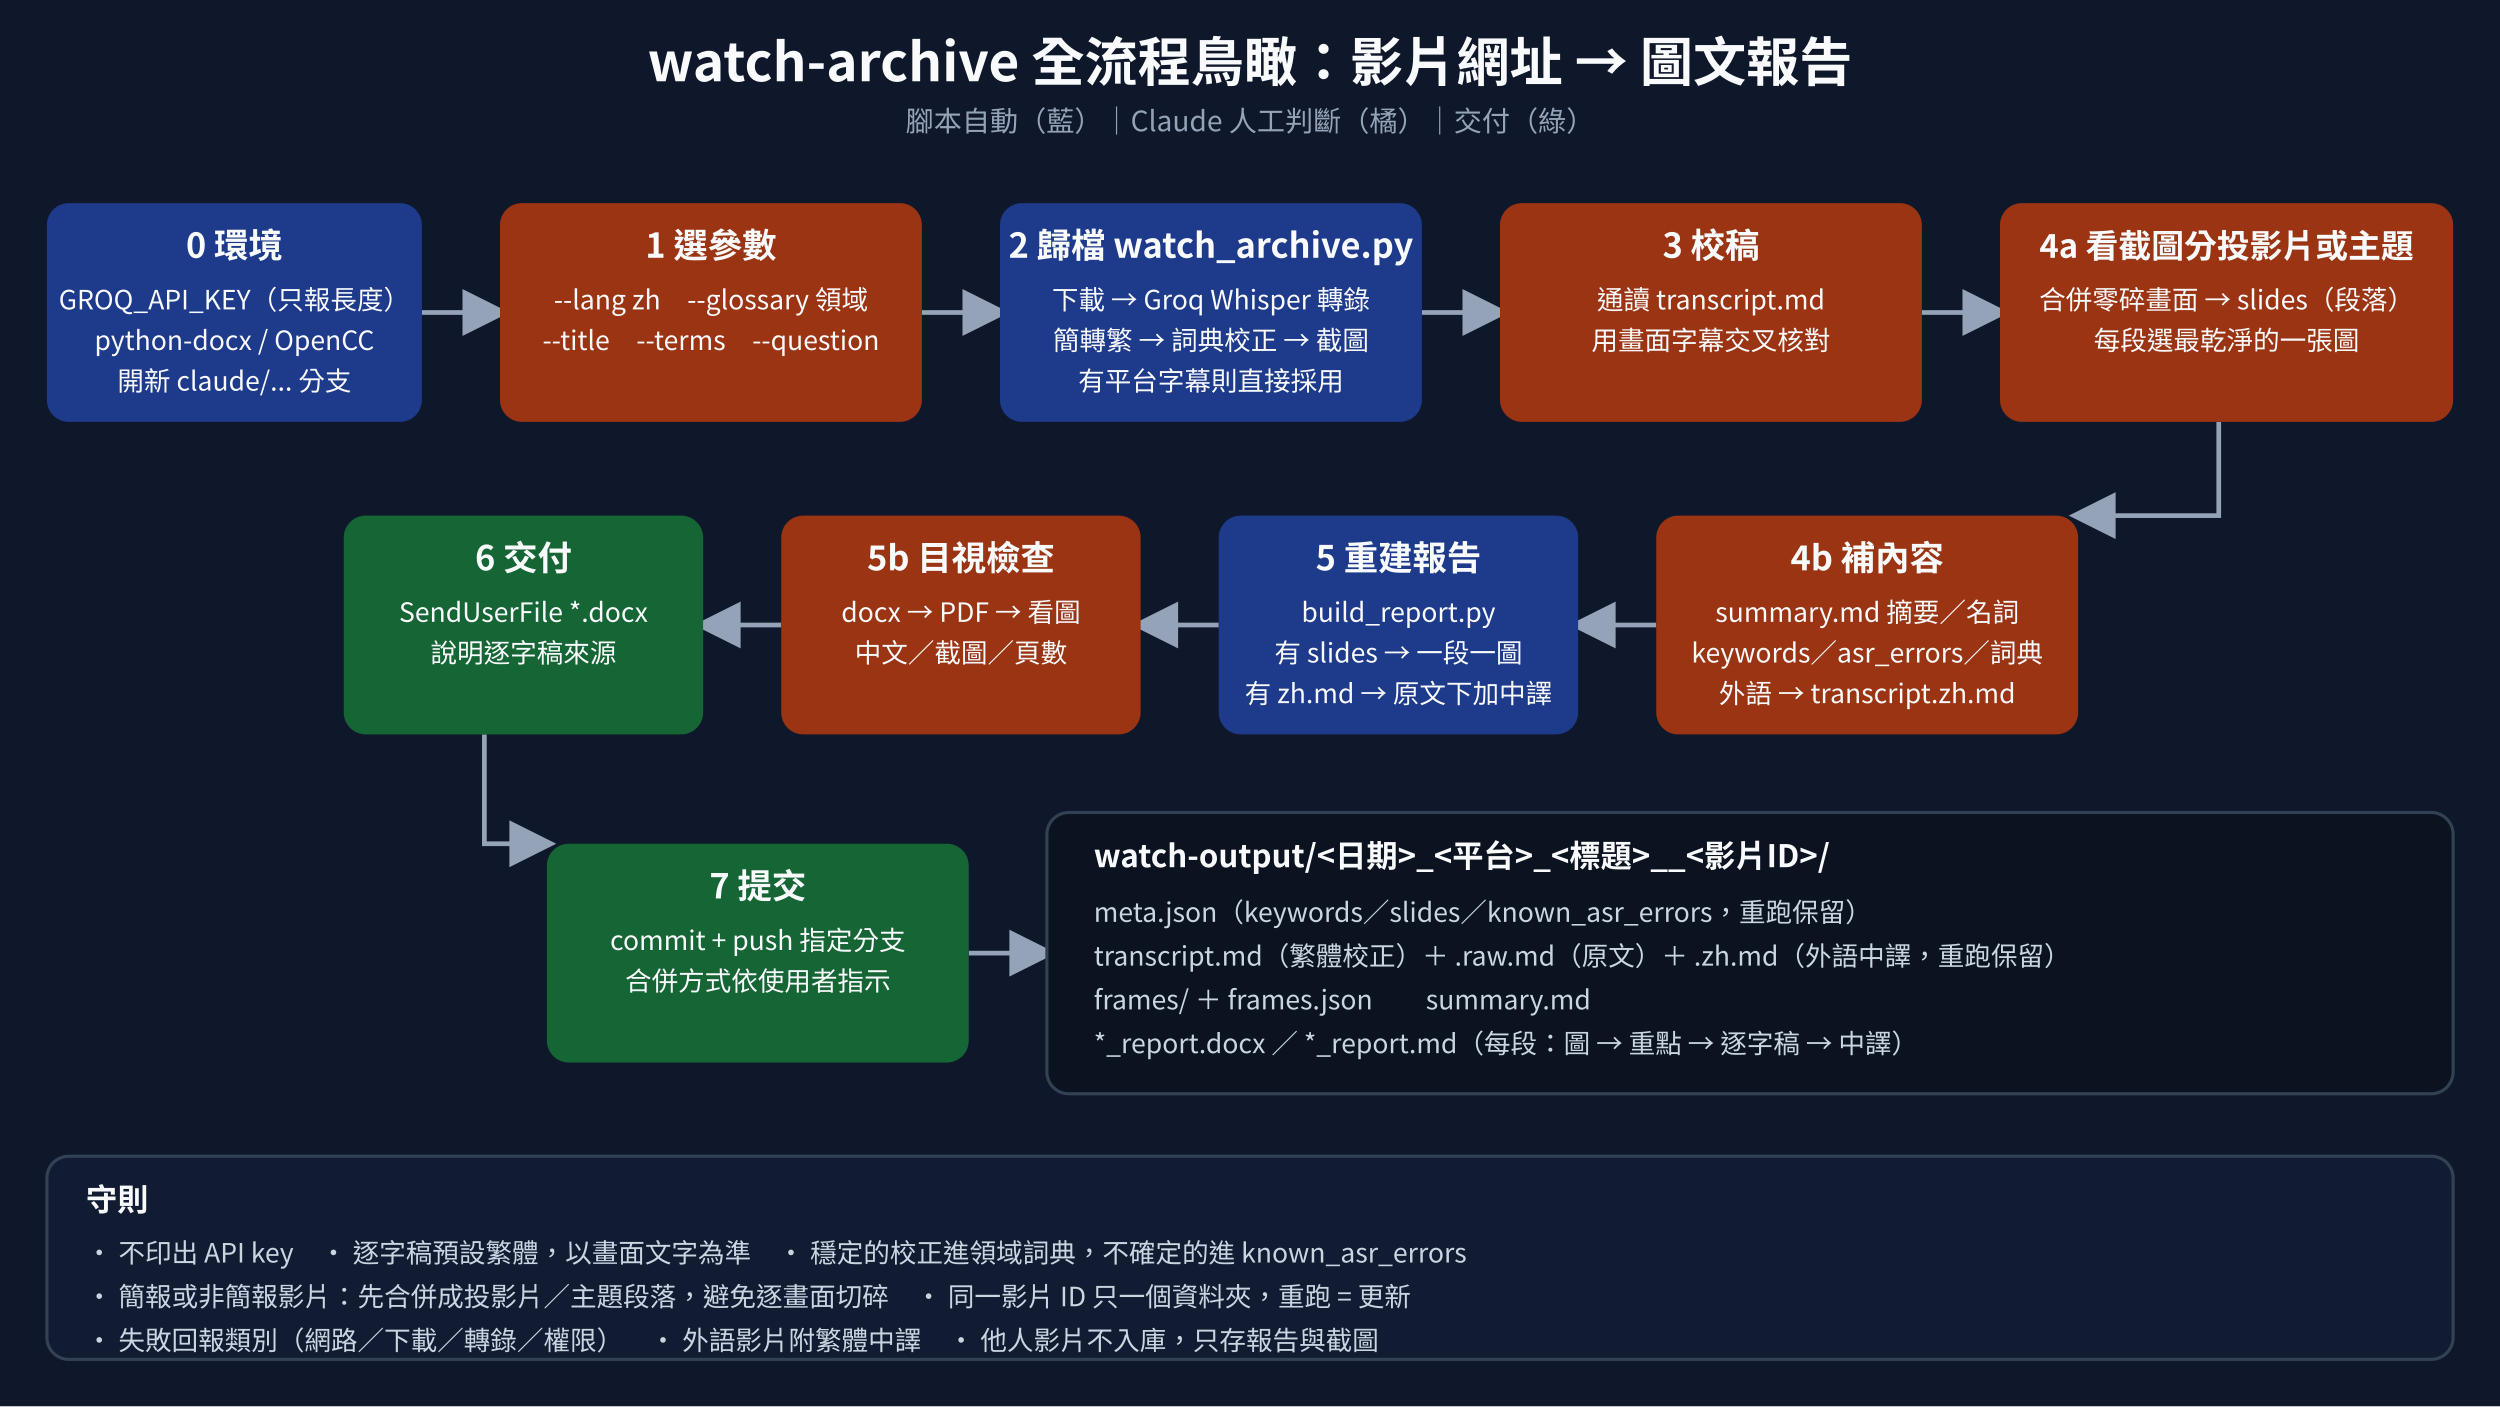
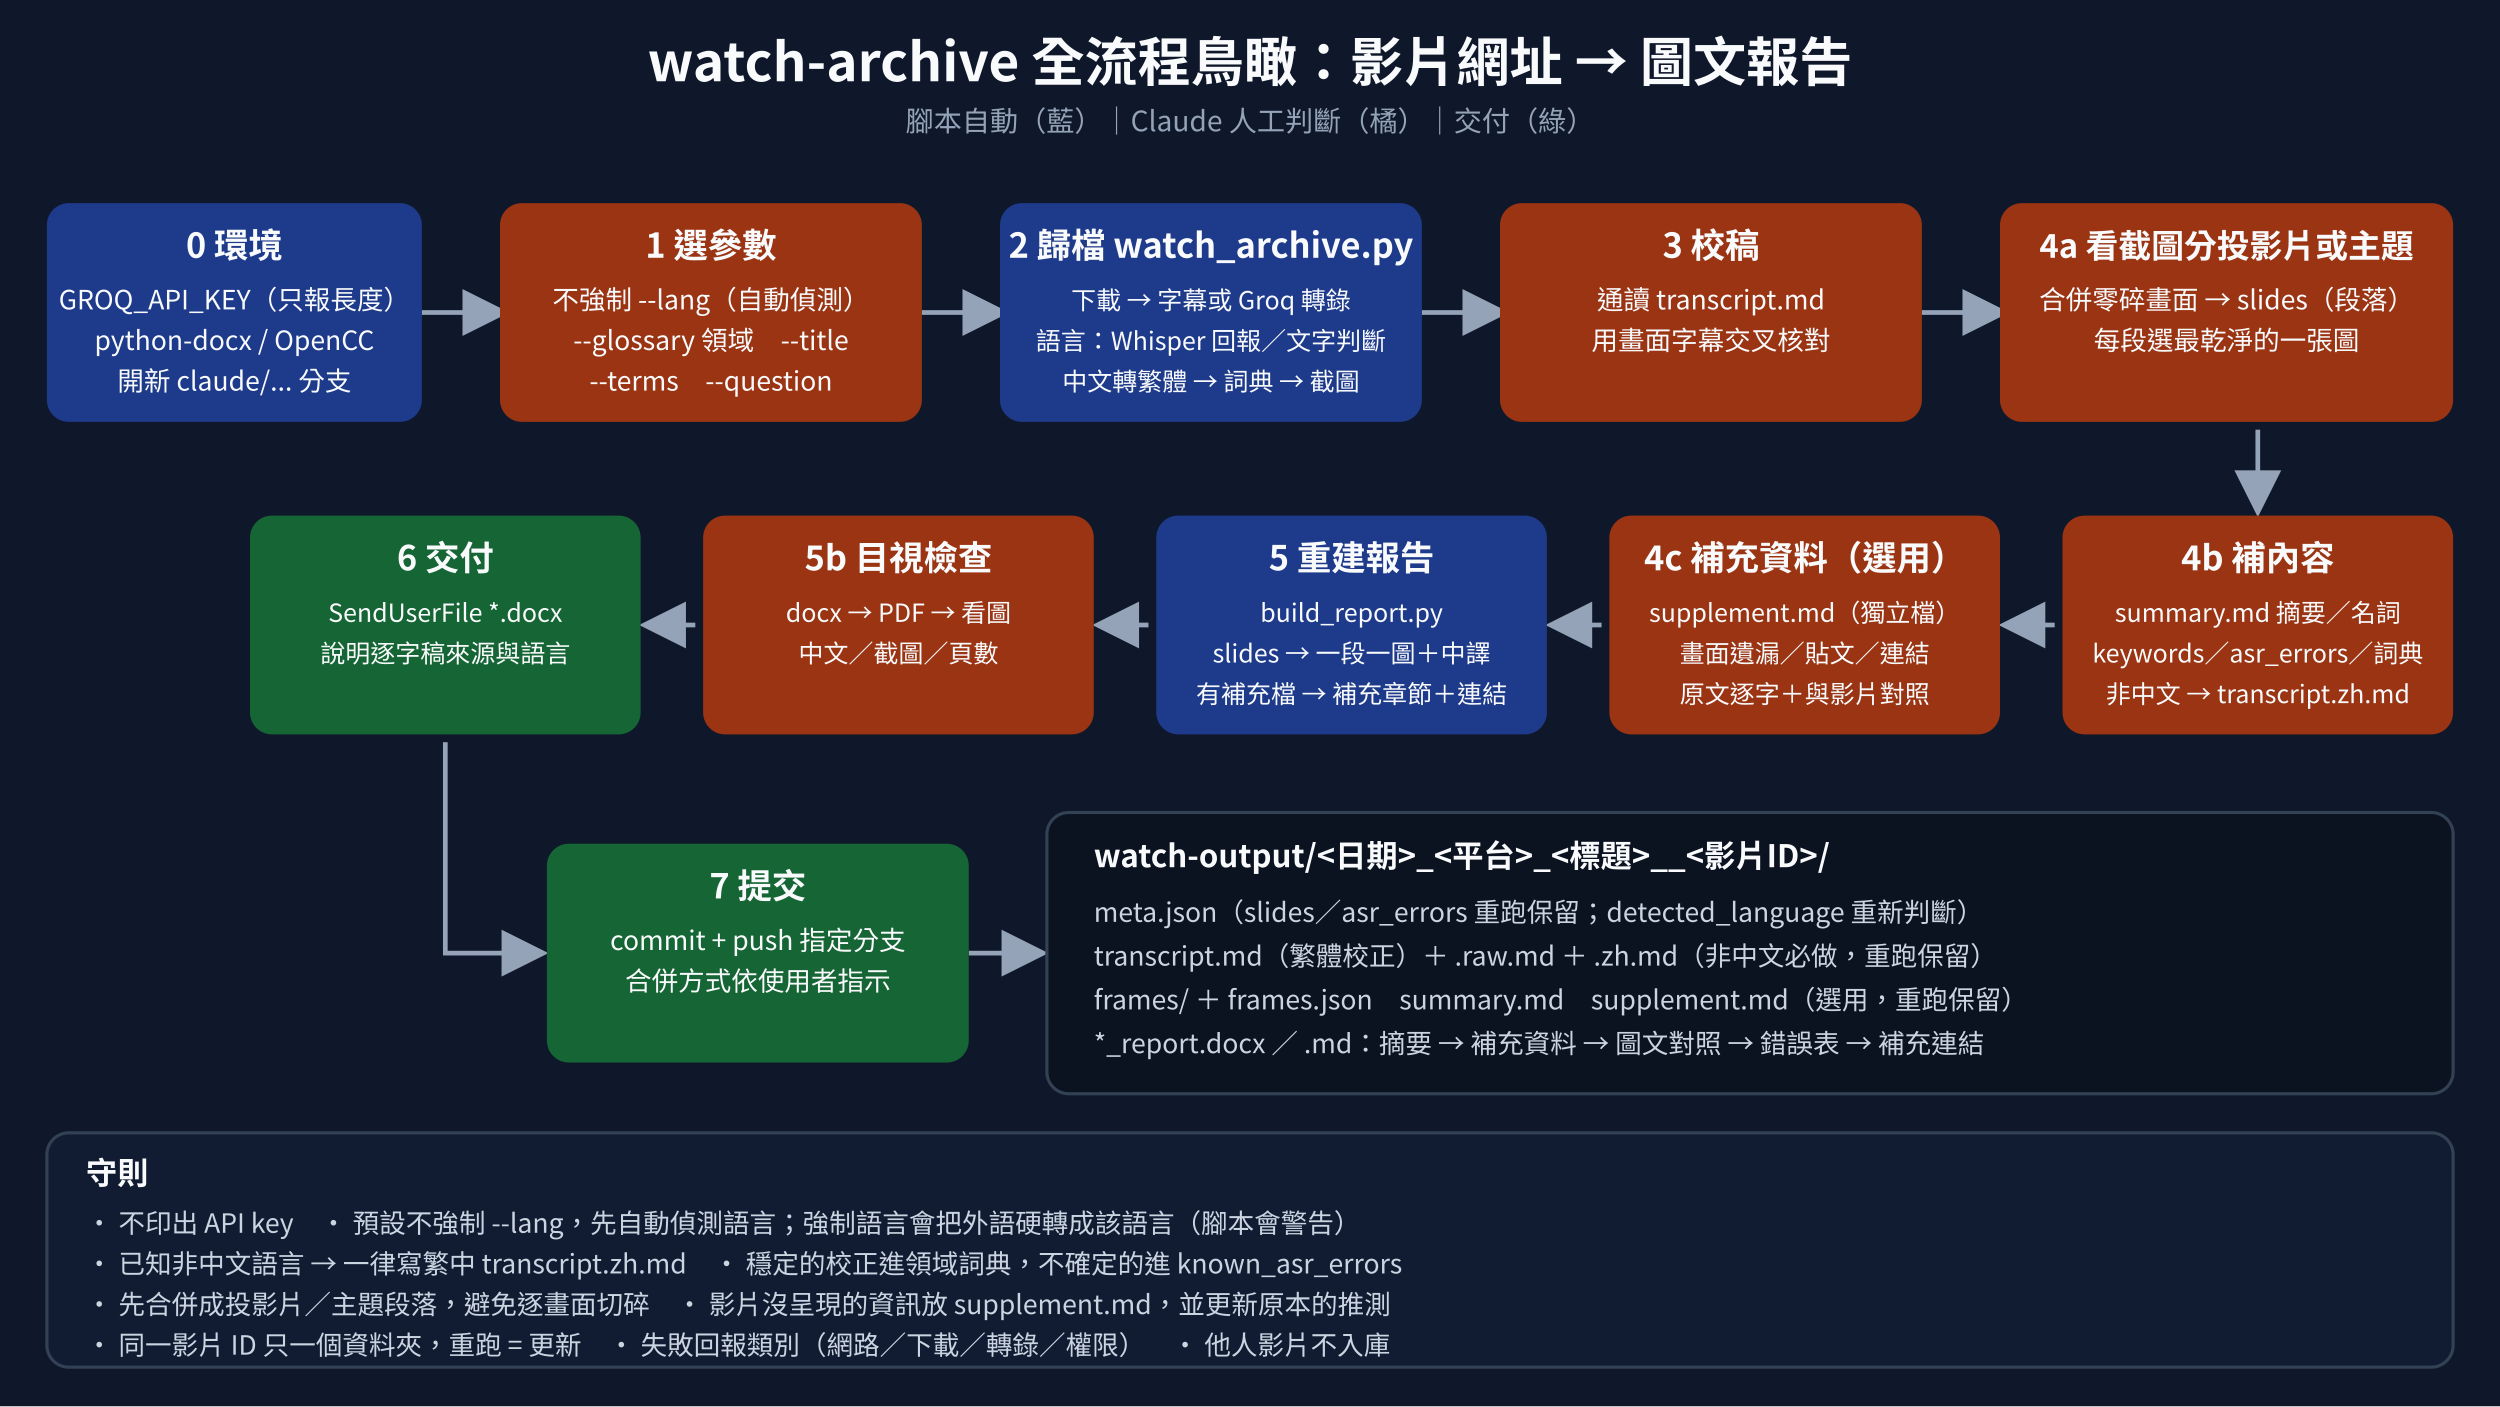
<svg xmlns="http://www.w3.org/2000/svg" viewBox="0 0 1600 900" width="1600" height="900" font-family="'WenQuanYi Zen Hei','Noto Sans CJK TC','Microsoft JhengHei',sans-serif">
  <rect width="1600" height="900" fill="#0f172a" />
  <text x="800" y="52" text-anchor="middle" font-size="34" font-weight="bold" fill="#f8fafc">watch-archive 全流程鳥瞰：影片網址 → 圖文報告</text>
  <text x="800" y="84" text-anchor="middle" font-size="18" fill="#94a3b8">腳本自動（藍）｜Claude 人工判斷（橘）｜交付（綠）</text>
  <defs>
    <marker id="a" markerWidth="10" markerHeight="10" refX="8" refY="5" orient="auto">
      <path d="M0,0 L10,5 L0,10 z" fill="#94a3b8" />
    </marker>
  </defs>
  <g stroke="#94a3b8" stroke-width="3" fill="none" marker-end="url(#a)">
    <path d="M270,200 H320" />
    <path d="M590,200 H640" />
    <path d="M910,200 H960" />
    <path d="M1230,200 H1280" />
-     <path d="M1420,270 V330 H1330" />
-     <path d="M1060,400 H1010" />
-     <path d="M780,400 H730" />
-     <path d="M500,400 H450" />
-     <path d="M310,470 V540 H350" />
-     <path d="M620,610 H670" />
-     <path d="M940,610 H990" />
-     <path d="M1260,610 H1310" />
+     <path d="M1445,275 V325" />
+     <path d="M1315,400 H1285" />
+     <path d="M1025,400 H995" />
+     <path d="M735,400 H705" />
+     <path d="M445,400 H415" />
+     <path d="M285,475 V610 H345" />
+     <path d="M620,610 H665" />
  </g>
  <g font-size="20" fill="#f8fafc">
    <rect x="30" y="130" width="240" height="140" rx="14" fill="#1e3a8a" />
    <text x="150" y="165" text-anchor="middle" font-weight="bold" font-size="22">0 環境</text>
    <text x="150" y="198" text-anchor="middle" font-size="17">GROQ_API_KEY（只報長度）</text>
    <text x="150" y="224" text-anchor="middle" font-size="17">python-docx / OpenCC</text>
    <text x="150" y="250" text-anchor="middle" font-size="17">開新 claude/... 分支</text>
    <rect x="320" y="130" width="270" height="140" rx="14" fill="#9a3412" />
    <text x="455" y="165" text-anchor="middle" font-weight="bold" font-size="22">1 選參數</text>
-     <text x="455" y="198" text-anchor="middle" font-size="17">--lang zh　--glossary 領域</text>
-     <text x="455" y="224" text-anchor="middle" font-size="17">--title　--terms　--question</text>
+     <text x="455" y="198" text-anchor="middle" font-size="17">不強制 --lang（自動偵測）</text>
+     <text x="455" y="224" text-anchor="middle" font-size="17">--glossary 領域　--title</text>
+     <text x="455" y="250" text-anchor="middle" font-size="17">--terms　--question</text>
    <rect x="640" y="130" width="270" height="140" rx="14" fill="#1e3a8a" />
    <text x="775" y="165" text-anchor="middle" font-weight="bold" font-size="22">2 歸檔 watch_archive.py</text>
-     <text x="775" y="198" text-anchor="middle" font-size="17">下載 → Groq Whisper 轉錄</text>
-     <text x="775" y="224" text-anchor="middle" font-size="17">簡轉繁 → 詞典校正 → 截圖</text>
-     <text x="775" y="250" text-anchor="middle" font-size="17">有平台字幕則直接採用</text>
+     <text x="775" y="198" text-anchor="middle" font-size="16">下載 → 字幕或 Groq 轉錄</text>
+     <text x="775" y="224" text-anchor="middle" font-size="16">語言：Whisper 回報／文字判斷</text>
+     <text x="775" y="250" text-anchor="middle" font-size="16">中文轉繁體 → 詞典 → 截圖</text>
    <rect x="960" y="130" width="270" height="140" rx="14" fill="#9a3412" />
    <text x="1095" y="165" text-anchor="middle" font-weight="bold" font-size="22">3 校稿</text>
    <text x="1095" y="198" text-anchor="middle" font-size="17">通讀 transcript.md</text>
    <text x="1095" y="224" text-anchor="middle" font-size="17">用畫面字幕交叉核對</text>
    <rect x="1280" y="130" width="290" height="140" rx="14" fill="#9a3412" />
    <text x="1425" y="165" text-anchor="middle" font-weight="bold" font-size="21">4a 看截圖分投影片或主題</text>
    <text x="1425" y="198" text-anchor="middle" font-size="17">合併零碎畫面 → slides（段落）</text>
    <text x="1425" y="224" text-anchor="middle" font-size="17">每段選最乾淨的一張圖</text>
-     <rect x="1060" y="330" width="270" height="140" rx="14" fill="#9a3412" />
-     <text x="1195" y="365" text-anchor="middle" font-weight="bold" font-size="22">4b 補內容</text>
-     <text x="1195" y="398" text-anchor="middle" font-size="17">summary.md 摘要／名詞</text>
-     <text x="1195" y="424" text-anchor="middle" font-size="17">keywords／asr_errors／詞典</text>
-     <text x="1195" y="450" text-anchor="middle" font-size="17">外語 → transcript.zh.md</text>
-     <rect x="780" y="330" width="230" height="140" rx="14" fill="#1e3a8a" />
-     <text x="895" y="365" text-anchor="middle" font-weight="bold" font-size="22">5 重建報告</text>
-     <text x="895" y="398" text-anchor="middle" font-size="17">build_report.py</text>
-     <text x="895" y="424" text-anchor="middle" font-size="17">有 slides → 一段一圖</text>
-     <text x="895" y="450" text-anchor="middle" font-size="17">有 zh.md → 原文下加中譯</text>
-     <rect x="500" y="330" width="230" height="140" rx="14" fill="#9a3412" />
-     <text x="615" y="365" text-anchor="middle" font-weight="bold" font-size="22">5b 目視檢查</text>
-     <text x="615" y="398" text-anchor="middle" font-size="17">docx → PDF → 看圖</text>
-     <text x="615" y="424" text-anchor="middle" font-size="17">中文／截圖／頁數</text>
-     <rect x="220" y="330" width="230" height="140" rx="14" fill="#166534" />
-     <text x="335" y="365" text-anchor="middle" font-weight="bold" font-size="22">6 交付</text>
-     <text x="335" y="398" text-anchor="middle" font-size="17">SendUserFile *.docx</text>
-     <text x="335" y="424" text-anchor="middle" font-size="17">說明逐字稿來源</text>
+     <rect x="1320" y="330" width="250" height="140" rx="14" fill="#9a3412" />
+     <text x="1445" y="365" text-anchor="middle" font-weight="bold" font-size="22">4b 補內容</text>
+     <text x="1445" y="398" text-anchor="middle" font-size="16">summary.md 摘要／名詞</text>
+     <text x="1445" y="424" text-anchor="middle" font-size="16">keywords／asr_errors／詞典</text>
+     <text x="1445" y="450" text-anchor="middle" font-size="16">非中文 → transcript.zh.md</text>
+     <rect x="1030" y="330" width="250" height="140" rx="14" fill="#9a3412" />
+     <text x="1155" y="365" text-anchor="middle" font-weight="bold" font-size="22">4c 補充資料（選用）</text>
+     <text x="1155" y="398" text-anchor="middle" font-size="16">supplement.md（獨立檔）</text>
+     <text x="1155" y="424" text-anchor="middle" font-size="16">畫面遺漏／貼文／連結</text>
+     <text x="1155" y="450" text-anchor="middle" font-size="16">原文逐字＋與影片對照</text>
+     <rect x="740" y="330" width="250" height="140" rx="14" fill="#1e3a8a" />
+     <text x="865" y="365" text-anchor="middle" font-weight="bold" font-size="22">5 重建報告</text>
+     <text x="865" y="398" text-anchor="middle" font-size="16">build_report.py</text>
+     <text x="865" y="424" text-anchor="middle" font-size="16">slides → 一段一圖＋中譯</text>
+     <text x="865" y="450" text-anchor="middle" font-size="16">有補充檔 → 補充章節＋連結</text>
+     <rect x="450" y="330" width="250" height="140" rx="14" fill="#9a3412" />
+     <text x="575" y="365" text-anchor="middle" font-weight="bold" font-size="22">5b 目視檢查</text>
+     <text x="575" y="398" text-anchor="middle" font-size="16">docx → PDF → 看圖</text>
+     <text x="575" y="424" text-anchor="middle" font-size="16">中文／截圖／頁數</text>
+     <rect x="160" y="330" width="250" height="140" rx="14" fill="#166534" />
+     <text x="285" y="365" text-anchor="middle" font-weight="bold" font-size="22">6 交付</text>
+     <text x="285" y="398" text-anchor="middle" font-size="16">SendUserFile *.docx</text>
+     <text x="285" y="424" text-anchor="middle" font-size="16">說明逐字稿來源與語言</text>
    <rect x="350" y="540" width="270" height="140" rx="14" fill="#166534" />
    <text x="485" y="575" text-anchor="middle" font-weight="bold" font-size="22">7 提交</text>
    <text x="485" y="608" text-anchor="middle" font-size="17">commit + push 指定分支</text>
    <text x="485" y="634" text-anchor="middle" font-size="17">合併方式依使用者指示</text>
  </g>
  <rect x="670" y="520" width="900" height="180" rx="14" fill="#0b1220" stroke="#334155" stroke-width="2" />
  <text x="700" y="555" font-size="20" font-weight="bold" fill="#f8fafc">watch-output/&lt;日期&gt;_&lt;平台&gt;_&lt;標題&gt;__&lt;影片ID&gt;/</text>
  <g font-size="17" fill="#cbd5e1">
-     <text x="700" y="590">meta.json（keywords／slides／known_asr_errors，重跑保留）</text>
-     <text x="700" y="618">transcript.md（繁體校正）＋ .raw.md（原文）＋ .zh.md（外語中譯，重跑保留）</text>
-     <text x="700" y="646">frames/ ＋ frames.json　　summary.md</text>
-     <text x="700" y="674">*_report.docx ／ *_report.md（每段：圖 → 重點 → 逐字稿 → 中譯）</text>
+     <text x="700" y="590">meta.json（slides／asr_errors 重跑保留；detected_language 重新判斷）</text>
+     <text x="700" y="618">transcript.md（繁體校正）＋ .raw.md ＋ .zh.md（非中文必做，重跑保留）</text>
+     <text x="700" y="646">frames/ ＋ frames.json　summary.md　supplement.md（選用，重跑保留）</text>
+     <text x="700" y="674">*_report.docx ／ .md：摘要 → 補充資料 → 圖文對照 → 錯誤表 → 補充連結</text>
  </g>
-   <rect x="30" y="740" width="1540" height="130" rx="14" fill="#111c33" stroke="#334155" stroke-width="2" />
-   <text x="55" y="775" font-size="20" font-weight="bold" fill="#f8fafc">守則</text>
+   <rect x="30" y="725" width="1540" height="150" rx="14" fill="#111c33" stroke="#334155" stroke-width="2" />
+   <text x="55" y="758" font-size="20" font-weight="bold" fill="#f8fafc">守則</text>
  <g font-size="17" fill="#cbd5e1">
-     <text x="55" y="808">• 不印出 API key　• 逐字稿預設繁體，以畫面文字為準　• 穩定的校正進領域詞典，不確定的進 known_asr_errors</text>
-     <text x="55" y="836">• 簡報或非簡報影片：先合併成投影片／主題段落，避免逐畫面切碎　• 同一影片 ID 只一個資料夾，重跑 = 更新</text>
-     <text x="55" y="864">• 失敗回報類別（網路／下載／轉錄／權限）　• 外語影片附繁體中譯　• 他人影片不入庫，只存報告與截圖</text>
+     <text x="55" y="789">• 不印出 API key　• 預設不強制 --lang，先自動偵測語言；強制語言會把外語硬轉成該語言（腳本會警告）</text>
+     <text x="55" y="815">• 已知非中文語言 → 一律寫繁中 transcript.zh.md　• 穩定的校正進領域詞典，不確定的進 known_asr_errors</text>
+     <text x="55" y="841">• 先合併成投影片／主題段落，避免逐畫面切碎　• 影片沒呈現的資訊放 supplement.md，並更新原本的推測</text>
+     <text x="55" y="867">• 同一影片 ID 只一個資料夾，重跑 = 更新　• 失敗回報類別（網路／下載／轉錄／權限）　• 他人影片不入庫</text>
  </g>
</svg>
